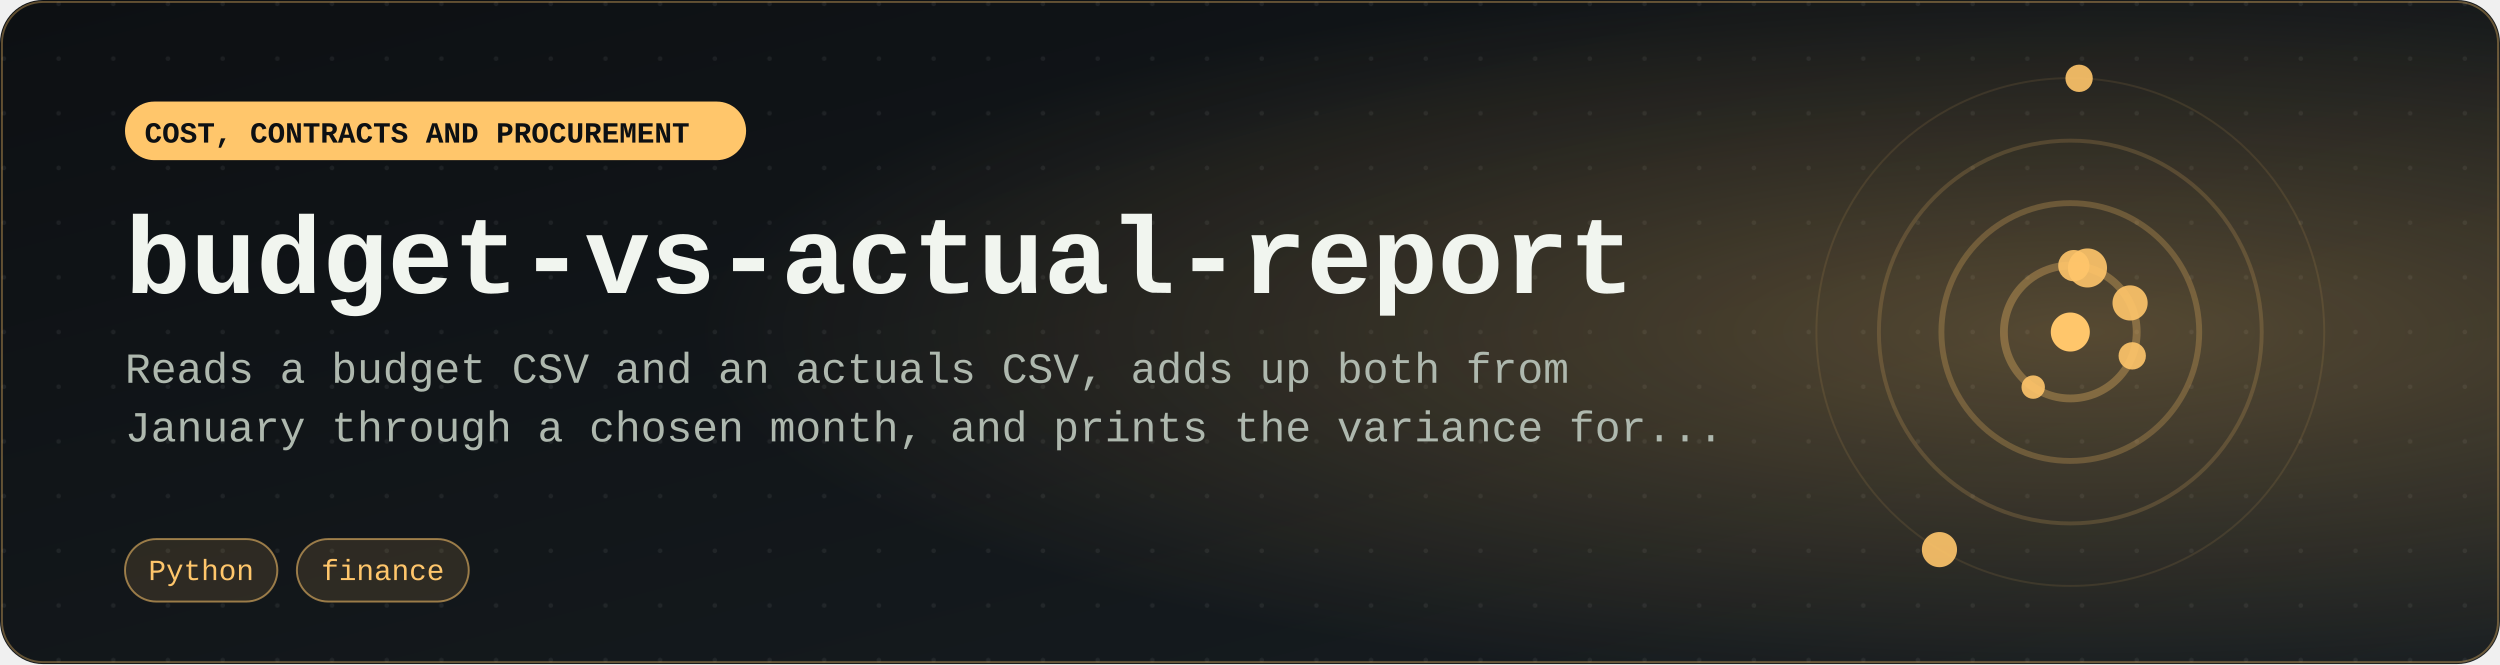
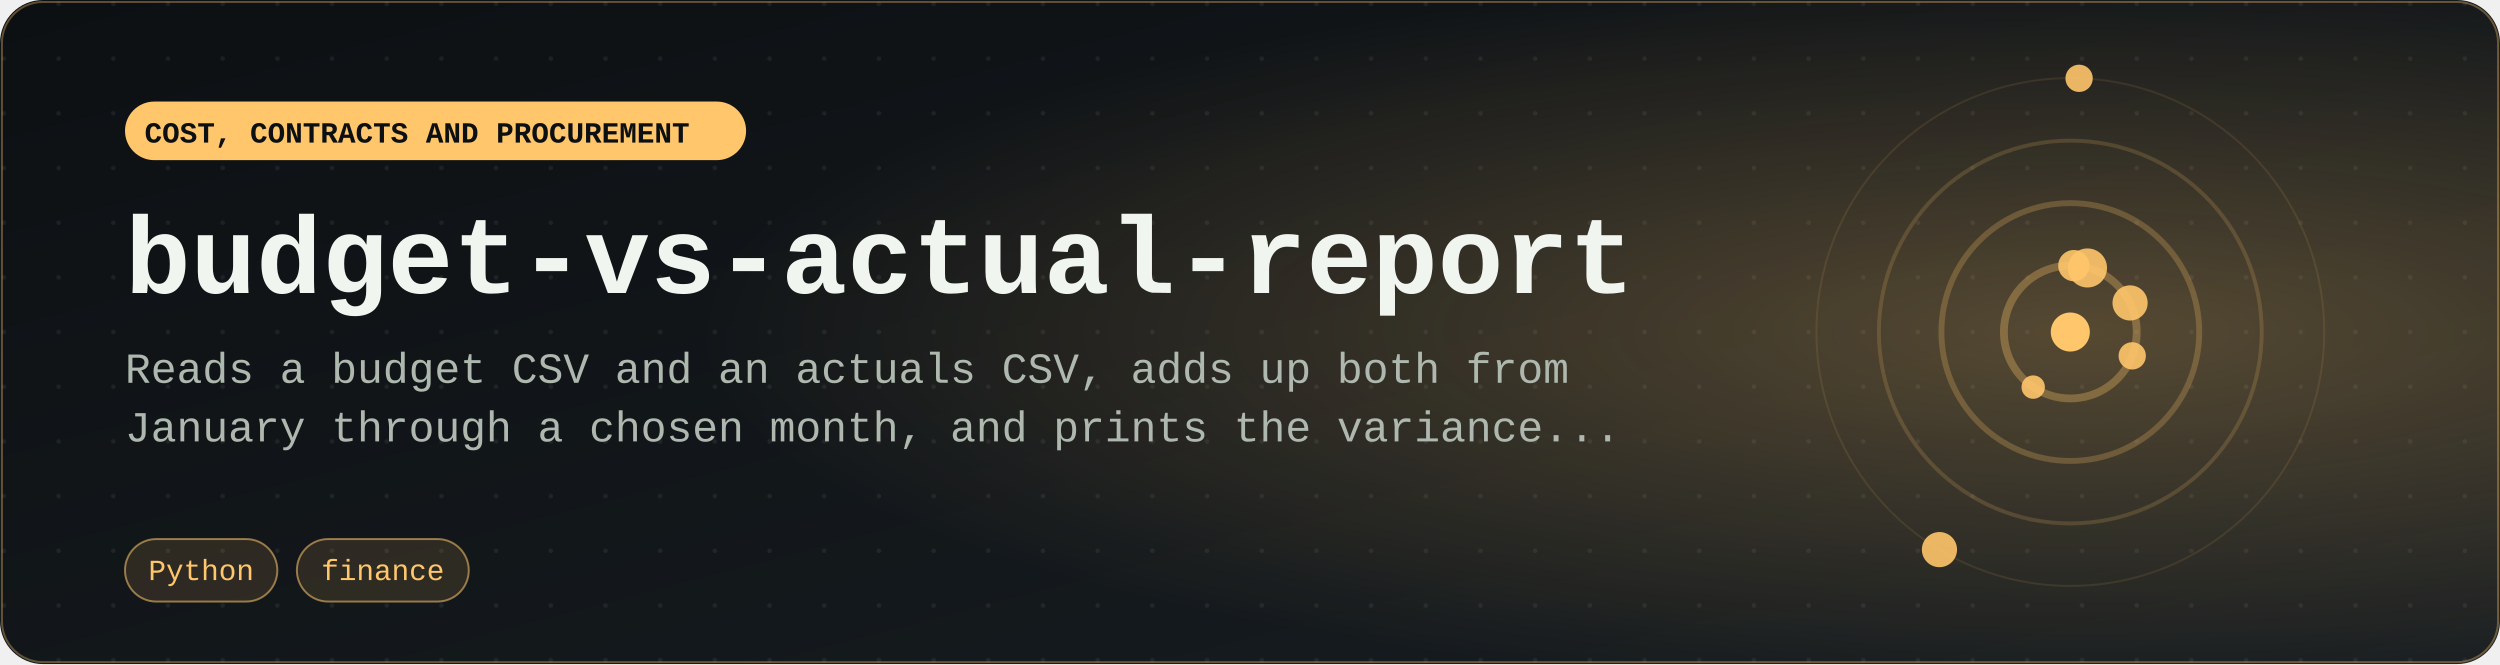
<svg xmlns="http://www.w3.org/2000/svg" viewBox="0 0 1280 340" width="1280" height="340" role="img" aria-label="budget-vs-actual-report: Reads a budget CSV and an actuals CSV, adds up both from January through a chosen month, and prints the variance for">
  <defs>
    <linearGradient id="bg" x1="0" y1="0" x2="1" y2="1">
      <stop offset="0" stop-color="#0d1013" />
      <stop offset="1" stop-color="#171d21" />
    </linearGradient>
    <radialGradient id="glow" cx="0.83" cy="0.5" r="0.55">
      <stop offset="0" stop-color="#ffc66b" stop-opacity="0.28" />
      <stop offset="1" stop-color="#ffc66b" stop-opacity="0" />
    </radialGradient>
    <pattern id="dots" width="28" height="28" patternUnits="userSpaceOnUse">
      <circle cx="2" cy="2" r="1.2" fill="#ffffff" fill-opacity="0.06" />
    </pattern>
  </defs>
  <g font-family="'JetBrains Mono','SFMono-Regular',Consolas,'Liberation Mono',monospace">
    <rect width="1280" height="340" rx="22" fill="url(#bg)" />
    <rect width="1280" height="340" rx="22" fill="url(#dots)" />
    <rect width="1280" height="340" rx="22" fill="url(#glow)" />
    <rect x="1" y="1" width="1278" height="338" rx="21" fill="none" stroke="#ffc66b" stroke-opacity="0.35" />
    <rect x="64" y="52" width="318" height="30" rx="15" fill="#ffc66b" />
    <text x="74" y="73" font-size="15" font-weight="700" fill="#0d1013">COST, CONTRACTS AND PROCUREMENT</text>
    <text x="64" y="150" font-size="56" font-weight="700" fill="#f1f5ef">budget-vs-actual-report</text>
    <text x="64" y="196" font-size="22" fill="#aeb8ae">Reads a budget CSV and an actuals CSV, adds up both from</text>
-     <text x="64" y="226" font-size="22" fill="#aeb8ae">January through a chosen month, and prints the variance for...</text>
+     <text x="64" y="226" font-size="22" fill="#aeb8ae">January through a chosen month, and prints the variance...</text>
    <rect x="64" y="276" width="78" height="32" rx="16" fill="#ffc66b" fill-opacity="0.12" stroke="#ffc66b" stroke-opacity="0.55" />
    <text x="103.0" y="297" text-anchor="middle" font-size="15" fill="#ffc66b">Python</text>
    <rect x="152" y="276" width="88" height="32" rx="16" fill="#ffc66b" fill-opacity="0.12" stroke="#ffc66b" stroke-opacity="0.55" />
    <text x="196.0" y="297" text-anchor="middle" font-size="15" fill="#ffc66b">finance</text>
    <circle cx="1060" cy="170" r="130" fill="none" stroke="#ffc66b" stroke-opacity="0.10" stroke-width="1" />
    <circle cx="1060" cy="170" r="98" fill="none" stroke="#ffc66b" stroke-opacity="0.17" stroke-width="2" />
    <circle cx="1060" cy="170" r="66" fill="none" stroke="#ffc66b" stroke-opacity="0.24" stroke-width="3" />
    <circle cx="1060" cy="170" r="34" fill="none" stroke="#ffc66b" stroke-opacity="0.31" stroke-width="4" />
    <circle cx="1064.5" cy="40.1" r="7" fill="#ffc66b" fill-opacity="0.9" />
    <circle cx="1090.6" cy="155.1" r="9" fill="#ffc66b" fill-opacity="0.9" />
    <circle cx="1091.7" cy="182.2" r="7" fill="#ffc66b" fill-opacity="0.9" />
    <circle cx="1041.0" cy="198.2" r="6" fill="#ffc66b" fill-opacity="0.9" />
    <circle cx="1061.8" cy="136.0" r="8" fill="#ffc66b" fill-opacity="0.9" />
    <circle cx="993.0" cy="281.4" r="9" fill="#ffc66b" fill-opacity="0.9" />
    <circle cx="1068.8" cy="137.2" r="10" fill="#ffc66b" fill-opacity="0.9" />
    <circle cx="1060" cy="170" r="10" fill="#ffc66b" />
  </g>
</svg>
